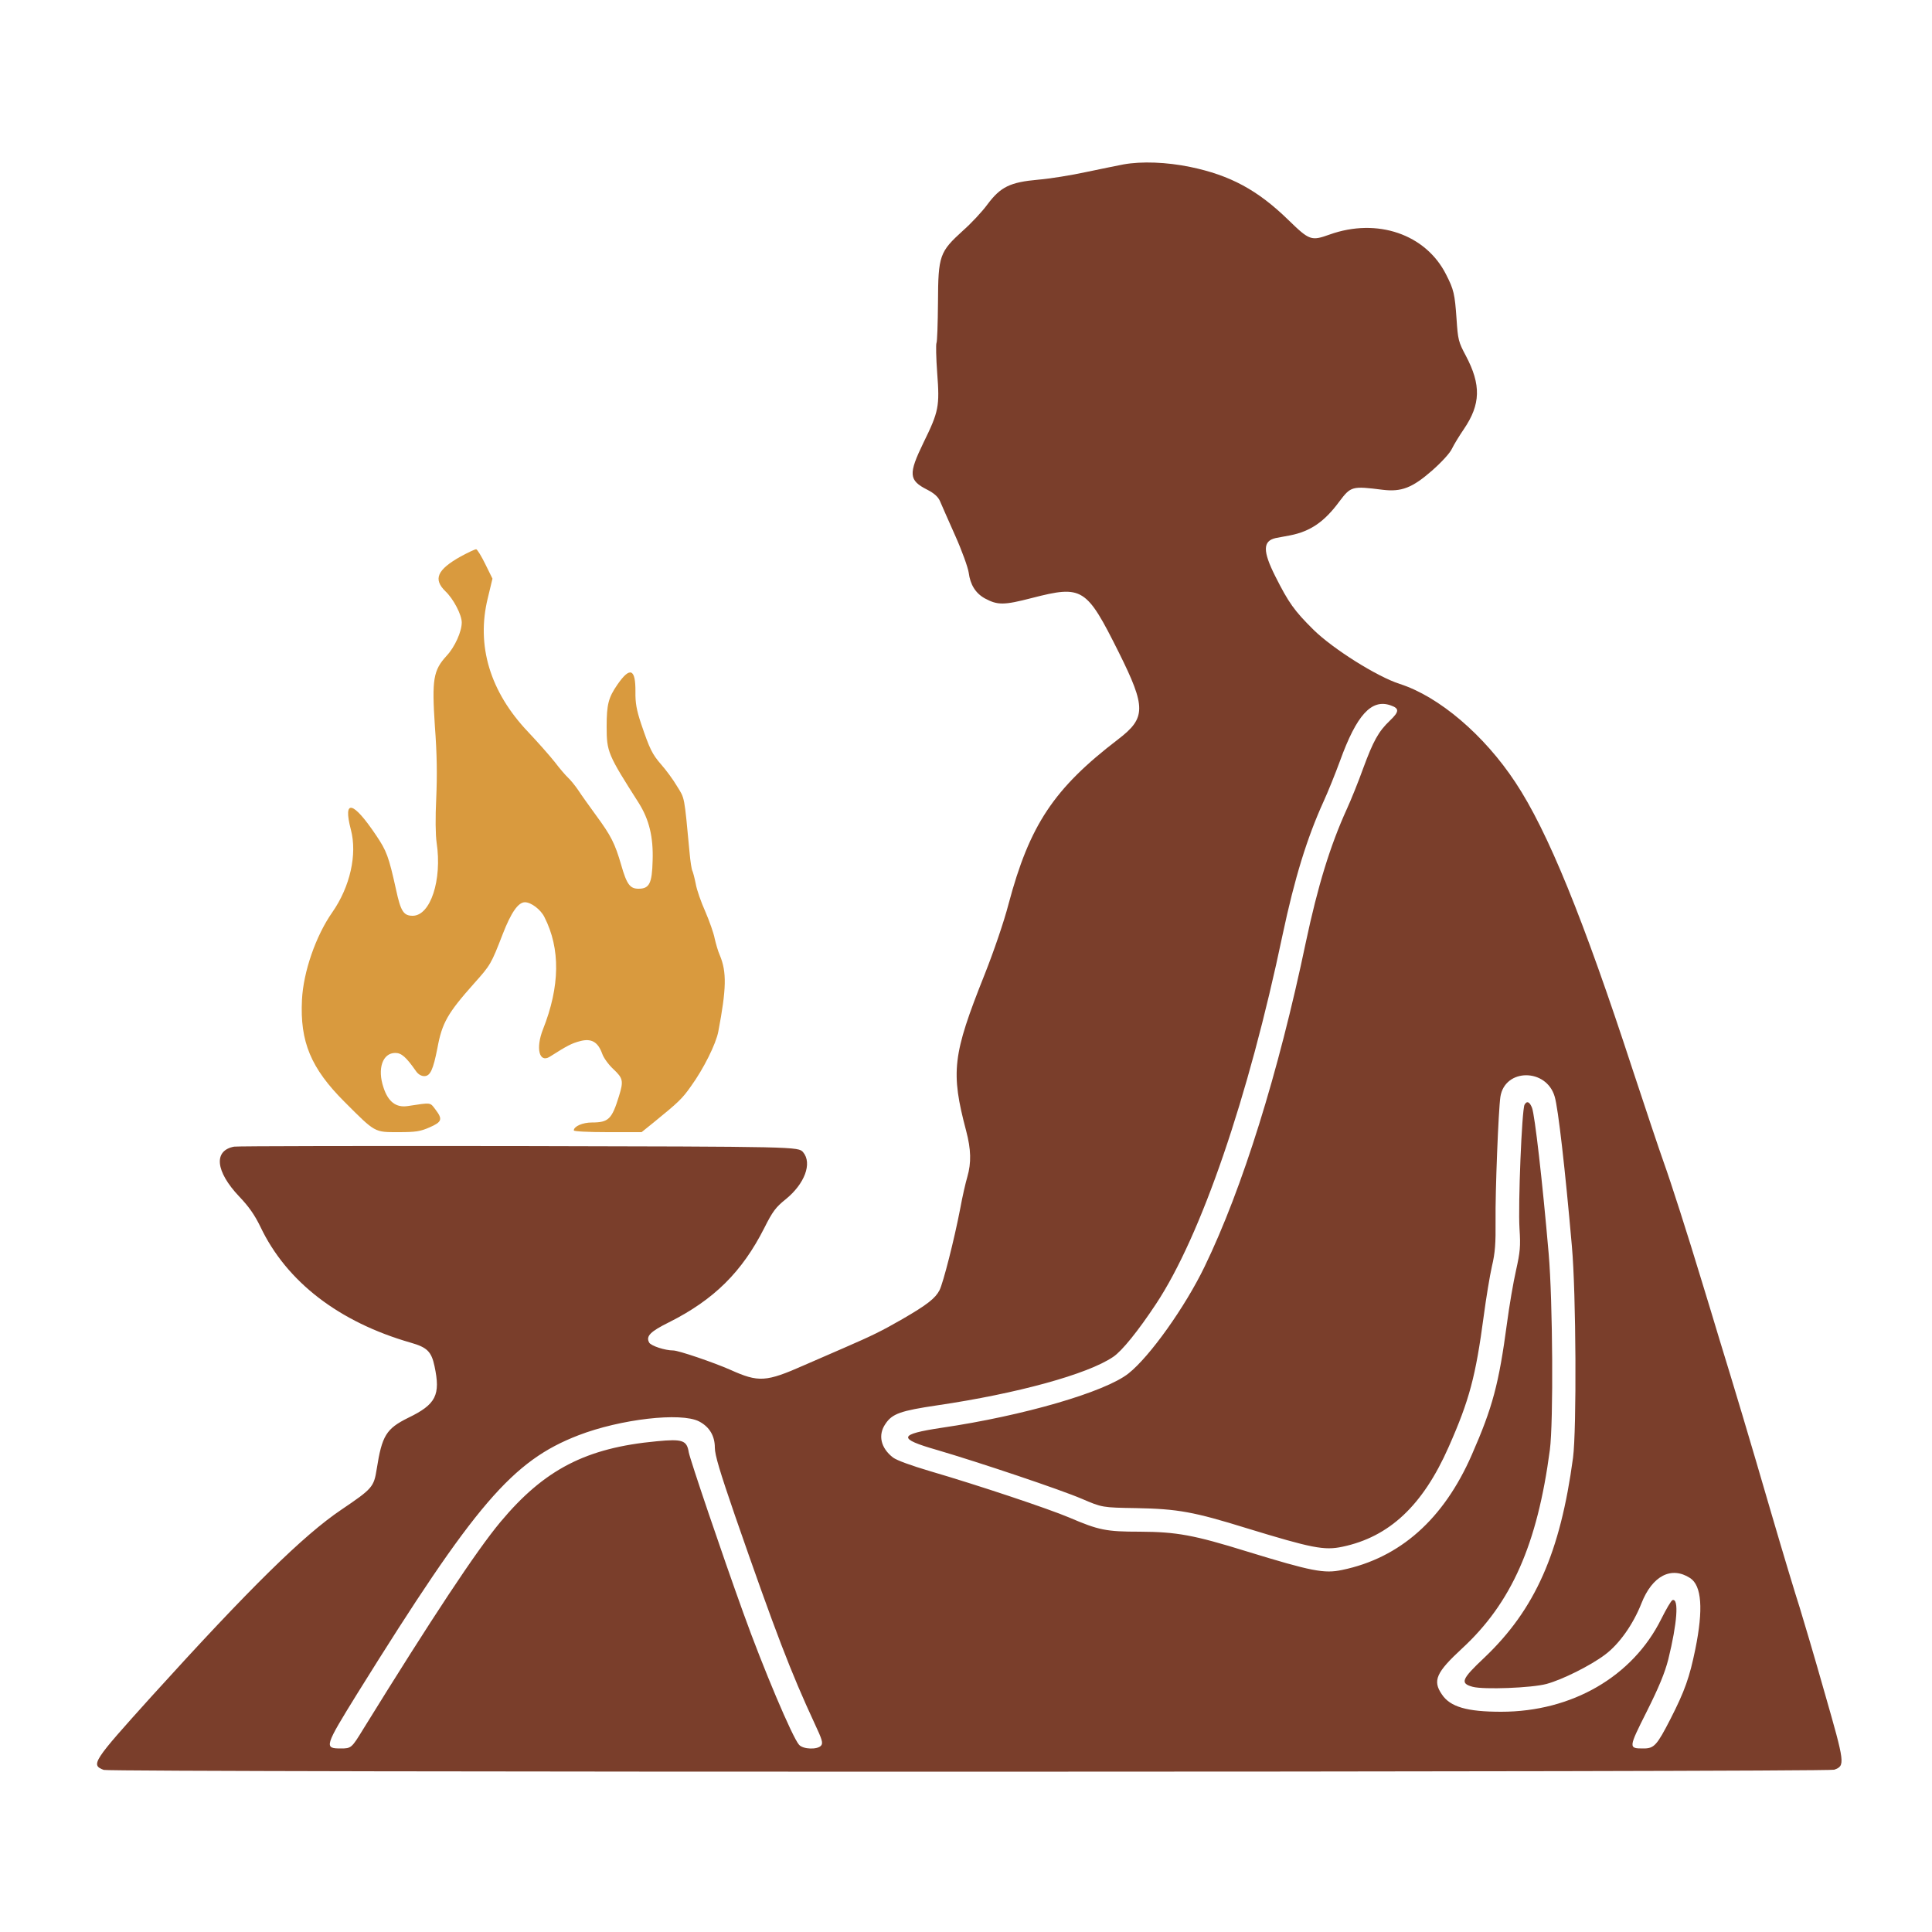
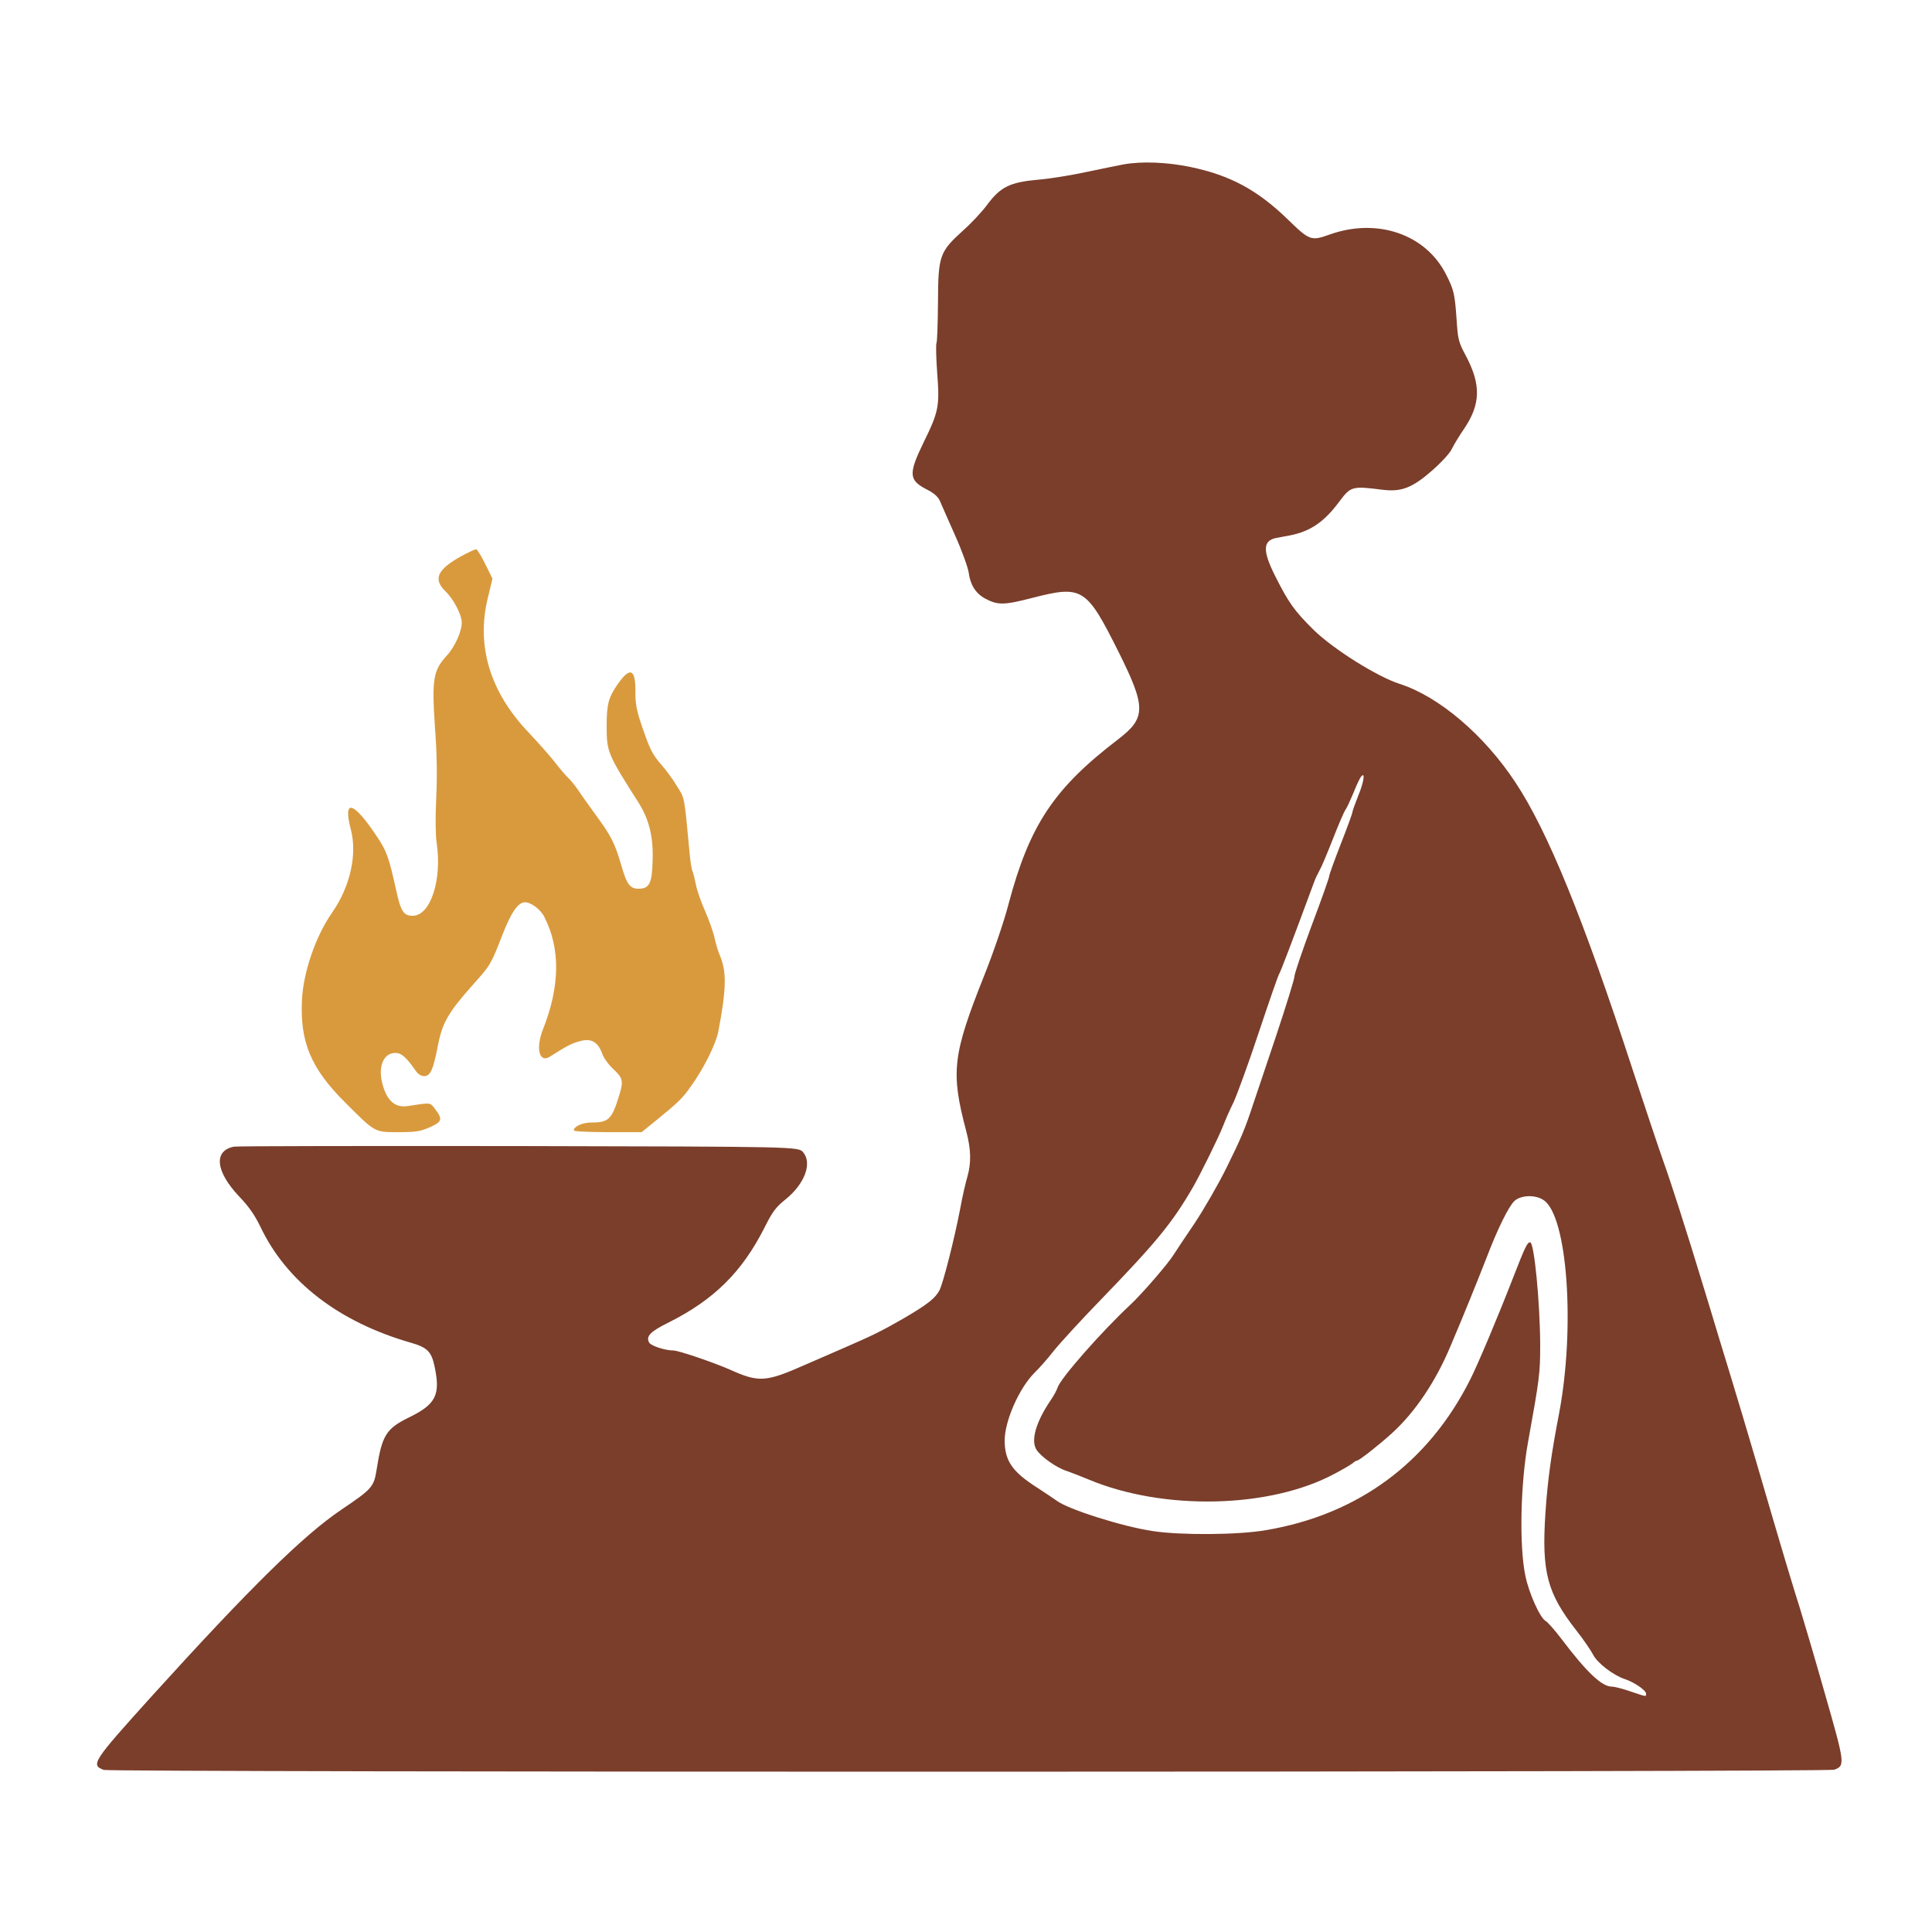
<svg xmlns="http://www.w3.org/2000/svg" width="120" height="120" viewBox="0 0 1000 1000">
  <g transform="translate(0,1000) scale(0.1,-0.1)" fill="#7A3E2B" stroke="none">
-     <path d="M5815 9149 c-27 -5 -114 -23 -191 -39 -78 -17 -190 -35 -250 -40 -146 -13 -195 -37 -263 -128 -27 -37 -84 -98 -126 -135 -122 -111 -129 -129 -130 -372 -1 -110 -4 -205 -8 -211 -3 -6 -2 -76 4 -156 13 -171 8 -198 -71 -359 -79 -163 -77 -195 20 -244 35 -18 55 -36 65 -58 7 -18 43 -97 78 -177 36 -80 67 -167 71 -194 8 -62 35 -106 83 -133 67 -36 98 -36 245 2 261 67 281 54 448 -280 143 -287 142 -341 -3 -452 -332 -254 -458 -443 -567 -853 -23 -89 -76 -244 -124 -365 -166 -416 -176 -503 -95 -809 25 -95 27 -164 6 -237 -9 -30 -26 -104 -37 -165 -31 -161 -88 -384 -107 -422 -22 -42 -62 -74 -193 -150 -108 -62 -153 -84 -300 -148 -47 -20 -140 -61 -207 -90 -199 -88 -236 -90 -383 -24 -86 38 -268 100 -295 100 -43 0 -116 24 -125 41 -18 33 6 57 103 105 233 117 378 261 493 488 43 86 60 108 110 148 99 80 139 187 91 244 -25 29 -25 29 -1469 32 -793 1 -1458 0 -1476 -3 -108 -20 -97 -128 26 -258 50 -52 81 -97 110 -157 135 -284 406 -493 779 -600 84 -24 106 -46 122 -121 32 -150 8 -198 -137 -268 -113 -56 -135 -92 -162 -264 -15 -94 -22 -102 -183 -211 -196 -132 -473 -404 -983 -967 -304 -337 -316 -354 -247 -380 34 -13 8923 -12 8957 1 57 21 56 30 -49 396 -53 187 -112 386 -130 444 -19 58 -85 276 -146 485 -120 412 -191 648 -270 905 -27 91 -67 221 -88 290 -80 264 -162 519 -200 625 -22 61 -94 277 -161 480 -255 781 -439 1233 -606 1485 -162 246 -396 445 -599 510 -118 38 -345 181 -446 280 -100 99 -129 140 -198 277 -66 131 -65 183 2 198 12 2 46 9 75 14 105 21 177 70 255 176 59 78 65 80 223 60 98 -12 154 10 256 99 49 43 93 91 103 113 10 21 38 67 62 102 87 128 90 229 10 380 -38 71 -41 83 -48 191 -9 128 -14 151 -54 229 -105 209 -357 295 -603 207 -95 -34 -104 -31 -213 75 -159 155 -301 232 -509 275 -121 25 -251 30 -345 13z m1383 -2800 c46 -16 45 -32 -4 -79 -59 -56 -86 -105 -139 -249 -24 -67 -62 -161 -84 -209 -86 -189 -150 -397 -212 -689 -142 -678 -328 -1274 -524 -1679 -101 -209 -284 -466 -394 -553 -121 -96 -544 -219 -966 -281 -226 -34 -231 -56 -25 -115 218 -64 641 -206 750 -253 105 -45 105 -45 282 -48 214 -4 297 -19 571 -104 337 -103 401 -116 495 -96 243 51 416 213 550 516 108 244 140 366 182 680 12 91 31 206 42 255 17 71 20 120 19 235 -2 151 15 577 25 643 23 148 238 149 281 1 18 -59 54 -375 89 -774 22 -244 25 -948 6 -1095 -66 -491 -196 -785 -459 -1035 -119 -112 -127 -133 -60 -151 57 -15 304 -6 382 15 81 22 226 94 302 151 74 55 146 157 189 266 56 143 155 194 252 131 60 -39 69 -161 27 -368 -30 -146 -54 -215 -129 -362 -70 -136 -84 -152 -139 -152 -79 0 -79 1 17 192 63 126 93 199 111 269 46 187 56 317 22 307 -7 -2 -33 -47 -59 -99 -148 -297 -462 -479 -828 -479 -177 0 -264 25 -307 90 -49 71 -29 114 104 237 256 236 390 538 455 1028 19 144 15 772 -6 1015 -33 382 -72 717 -86 755 -12 32 -27 39 -39 17 -14 -26 -34 -519 -26 -642 6 -92 3 -120 -18 -215 -14 -61 -35 -184 -47 -275 -42 -313 -74 -434 -182 -680 -146 -334 -372 -534 -671 -596 -93 -20 -158 -7 -494 96 -274 85 -363 101 -552 102 -177 0 -214 8 -366 73 -111 47 -474 168 -720 240 -98 29 -173 56 -193 71 -63 49 -79 116 -39 174 35 53 79 68 268 96 414 61 779 161 911 251 45 30 129 134 221 273 234 353 479 1069 656 1913 62 292 126 500 212 689 22 48 60 142 85 210 86 238 163 322 262 287z m-3580 -3706 c54 -28 82 -75 82 -136 0 -38 26 -124 104 -351 211 -608 290 -813 413 -1078 38 -81 44 -100 33 -113 -18 -22 -93 -20 -114 4 -34 37 -186 397 -288 681 -113 313 -276 795 -283 833 -10 62 -32 70 -166 57 -366 -34 -582 -146 -809 -418 -123 -147 -354 -496 -710 -1072 -60 -98 -62 -100 -116 -100 -88 0 -85 9 89 290 607 975 799 1199 1141 1331 218 84 530 120 624 72z" />
+     <path d="M5815 9149 c-27 -5 -114 -23 -191 -39 -78 -17 -190 -35 -250 -40 -146 -13 -195 -37 -263 -128 -27 -37 -84 -98 -126 -135 -122 -111 -129 -129 -130 -372 -1 -110 -4 -205 -8 -211 -3 -6 -2 -76 4 -156 13 -171 8 -198 -71 -359 -79 -163 -77 -195 20 -244 35 -18 55 -36 65 -58 7 -18 43 -97 78 -177 36 -80 67 -167 71 -194 8 -62 35 -106 83 -133 67 -36 98 -36 245 2 261 67 281 54 448 -280 143 -287 142 -341 -3 -452 -332 -254 -458 -443 -567 -853 -23 -89 -76 -244 -124 -365 -166 -416 -176 -503 -95 -809 25 -95 27 -164 6 -237 -9 -30 -26 -104 -37 -165 -31 -161 -88 -384 -107 -422 -22 -42 -62 -74 -193 -150 -108 -62 -153 -84 -300 -148 -47 -20 -140 -61 -207 -90 -199 -88 -236 -90 -383 -24 -86 38 -268 100 -295 100 -43 0 -116 24 -125 41 -18 33 6 57 103 105 233 117 378 261 493 488 43 86 60 108 110 148 99 80 139 187 91 244 -25 29 -25 29 -1469 32 -793 1 -1458 0 -1476 -3 -108 -20 -97 -128 26 -258 50 -52 81 -97 110 -157 135 -284 406 -493 779 -600 84 -24 106 -46 122 -121 32 -150 8 -198 -137 -268 -113 -56 -135 -92 -162 -264 -15 -94 -22 -102 -183 -211 -196 -132 -473 -404 -983 -967 -304 -337 -316 -354 -247 -380 34 -13 8923 -12 8957 1 57 21 56 30 -49 396 -53 187 -112 386 -130 444 -19 58 -85 276 -146 485 -120 412 -191 648 -270 905 -27 91 -67 221 -88 290 -80 264 -162 519 -200 625 -22 61 -94 277 -161 480 -255 781 -439 1233 -606 1485 -162 246 -396 445 -599 510 -118 38 -345 181 -446 280 -100 99 -129 140 -198 277 -66 131 -65 183 2 198 12 2 46 9 75 14 105 21 177 70 255 176 59 78 65 80 223 60 98 -12 154 10 256 99 49 43 93 91 103 113 10 21 38 67 62 102 87 128 90 229 10 380 -38 71 -41 83 -48 191 -9 128 -14 151 -54 229 -105 209 -357 295 -603 207 -95 -34 -104 -31 -213 75 -159 155 -301 232 -509 275 -121 25 -251 30 -345 13z m1215 -3268 c-16 -41 -30 -79 -30 -85 0 -6 -27 -80 -60 -164 -33 -85 -60 -159 -60 -167 0 -7 -40 -121 -90 -253 -49 -132 -90 -252 -90 -266 0 -13 -43 -152 -95 -308 -52 -156 -105 -312 -117 -348 -44 -134 -63 -179 -139 -333 -43 -87 -118 -217 -166 -289 -48 -71 -97 -144 -108 -162 -29 -47 -164 -203 -224 -259 -149 -139 -362 -381 -377 -429 -4 -13 -19 -41 -34 -63 -78 -114 -106 -211 -75 -259 24 -37 105 -94 157 -110 23 -8 75 -28 113 -44 387 -162 937 -150 1271 29 44 23 86 48 95 55 8 8 19 14 23 14 11 0 115 82 181 142 120 109 227 269 303 451 72 169 141 341 188 461 55 145 114 264 143 290 34 31 109 33 151 4 123 -82 164 -657 80 -1103 -41 -211 -60 -351 -71 -518 -20 -304 9 -413 160 -606 37 -47 76 -104 87 -126 22 -43 104 -106 164 -126 47 -15 110 -58 110 -75 0 -17 6 -18 -80 11 -40 14 -84 25 -97 25 -52 0 -130 74 -261 247 -35 46 -71 87 -82 93 -29 16 -87 145 -105 235 -32 155 -25 475 14 690 60 333 63 357 63 505 -1 219 -31 530 -52 530 -15 0 -27 -26 -85 -175 -79 -204 -185 -456 -225 -535 -216 -430 -579 -699 -1057 -780 -143 -25 -439 -27 -585 -5 -157 23 -440 113 -498 157 -14 10 -60 41 -103 69 -127 81 -166 137 -167 242 0 101 74 271 155 352 23 22 68 73 100 114 33 41 143 161 245 266 286 296 367 395 473 577 40 69 135 262 158 321 11 29 35 84 54 122 18 39 77 200 130 360 53 159 100 294 104 300 7 8 71 177 183 480 6 17 19 44 28 60 10 17 41 91 70 165 29 74 58 142 65 150 6 8 24 47 40 85 15 39 33 76 39 84 24 31 16 -26 -14 -98z" />
  </g>
  <g transform="translate(0,1000) scale(0.1,-0.1)" fill="#D99A3E" stroke="none">
    <path d="M2385 7120 c-123 -69 -144 -118 -79 -181 41 -39 84 -121 84 -161 0 -47 -36 -127 -78 -172 -70 -76 -77 -123 -61 -366 11 -144 12 -254 7 -370 -5 -102 -4 -191 2 -232 29 -193 -32 -378 -124 -378 -47 0 -62 23 -86 135 -38 172 -49 201 -103 281 -120 179 -173 191 -131 30 34 -128 -4 -296 -96 -428 -85 -121 -150 -308 -157 -453 -11 -217 46 -354 220 -528 161 -161 154 -157 280 -157 90 0 113 4 161 25 64 28 68 42 30 92 -29 38 -19 37 -144 18 -60 -9 -101 22 -125 96 -33 97 -5 179 61 179 32 0 56 -21 107 -94 11 -16 27 -26 43 -26 31 0 46 33 68 145 24 131 53 181 190 335 85 95 88 100 148 255 43 111 80 165 115 165 32 0 82 -38 101 -77 83 -163 81 -358 -8 -582 -38 -97 -19 -174 35 -141 91 58 115 70 157 81 59 16 93 -4 115 -65 7 -21 33 -57 58 -80 50 -47 53 -61 29 -139 -37 -120 -54 -137 -141 -137 -47 0 -93 -20 -93 -41 0 -5 72 -9 175 -9 l176 0 62 50 c129 105 148 123 193 187 66 91 130 220 142 284 42 221 44 308 8 394 -10 22 -21 62 -27 88 -5 27 -27 89 -48 138 -22 49 -45 114 -50 145 -6 30 -14 60 -17 66 -4 6 -11 50 -15 97 -28 296 -24 276 -65 342 -20 34 -57 84 -81 111 -47 54 -60 80 -105 213 -23 69 -30 107 -29 165 1 119 -28 131 -93 37 -47 -68 -56 -103 -56 -218 0 -131 6 -144 166 -395 54 -86 76 -176 72 -298 -3 -119 -17 -146 -73 -146 -44 0 -61 22 -90 124 -32 110 -52 150 -130 256 -34 47 -76 105 -92 130 -17 25 -41 54 -53 65 -12 11 -43 47 -68 80 -26 33 -88 103 -138 156 -198 208 -270 448 -209 694 l24 100 -37 75 c-20 41 -41 75 -47 77 -5 1 -41 -16 -80 -37z" />
  </g>
</svg>
